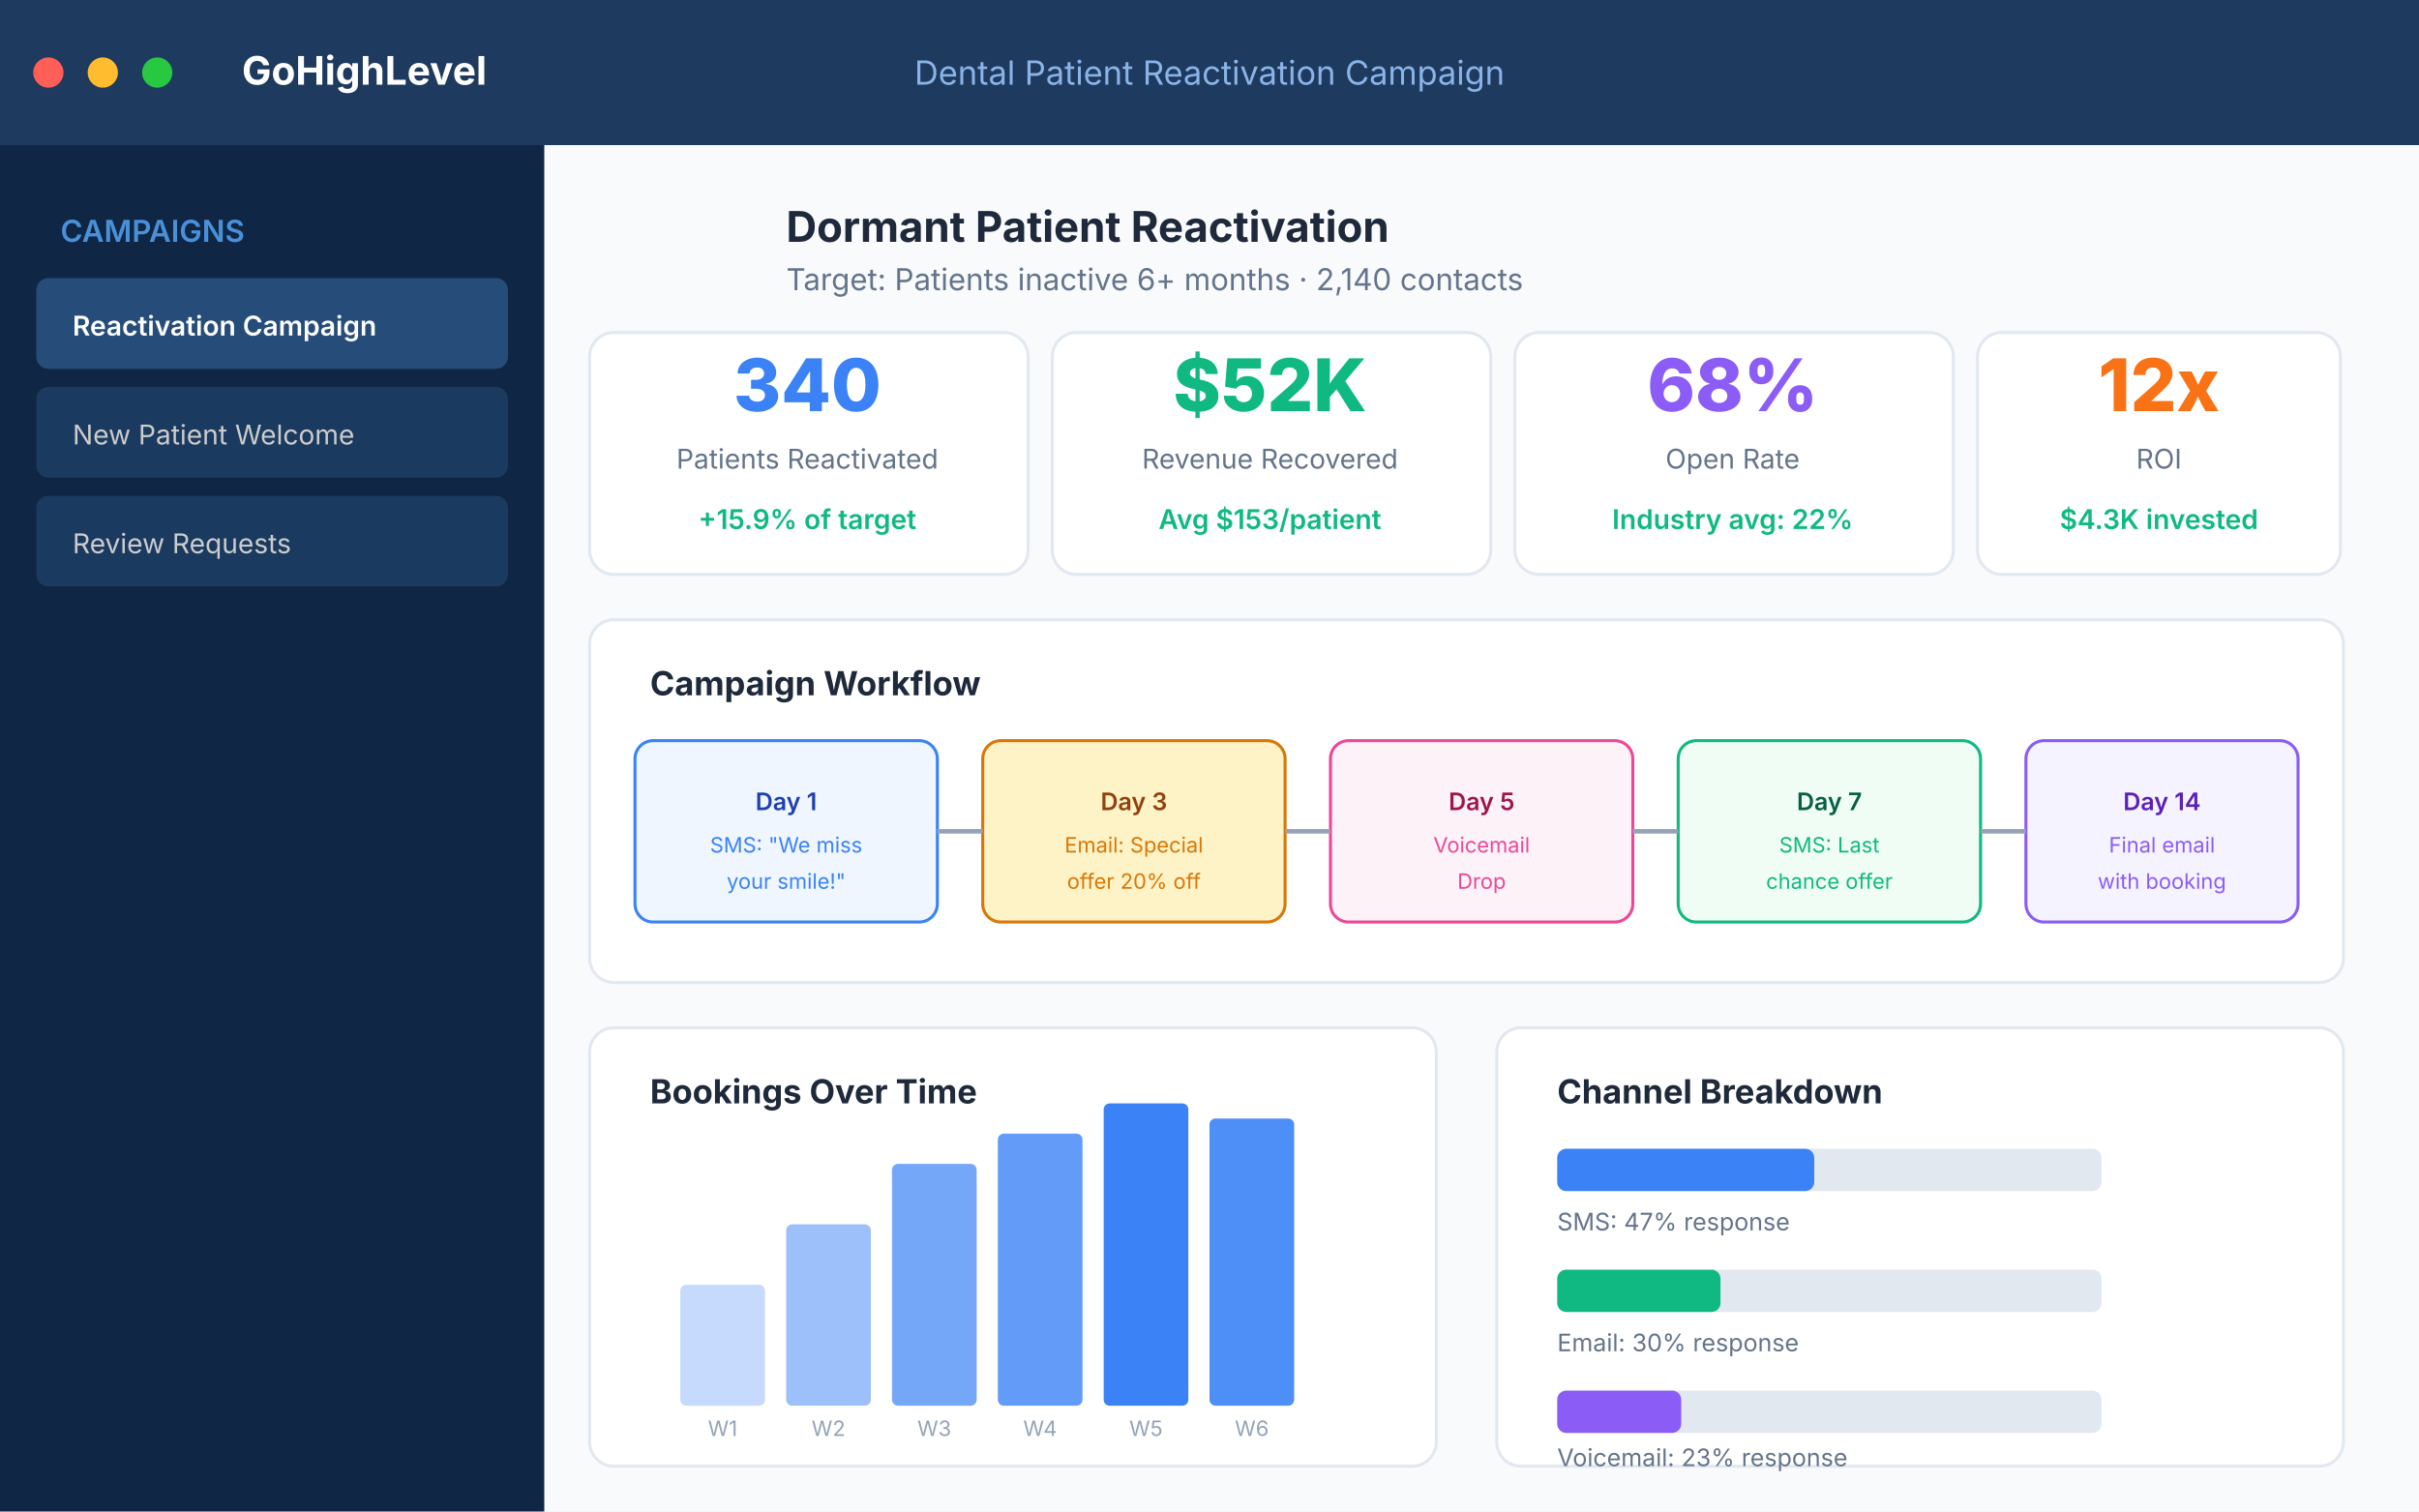
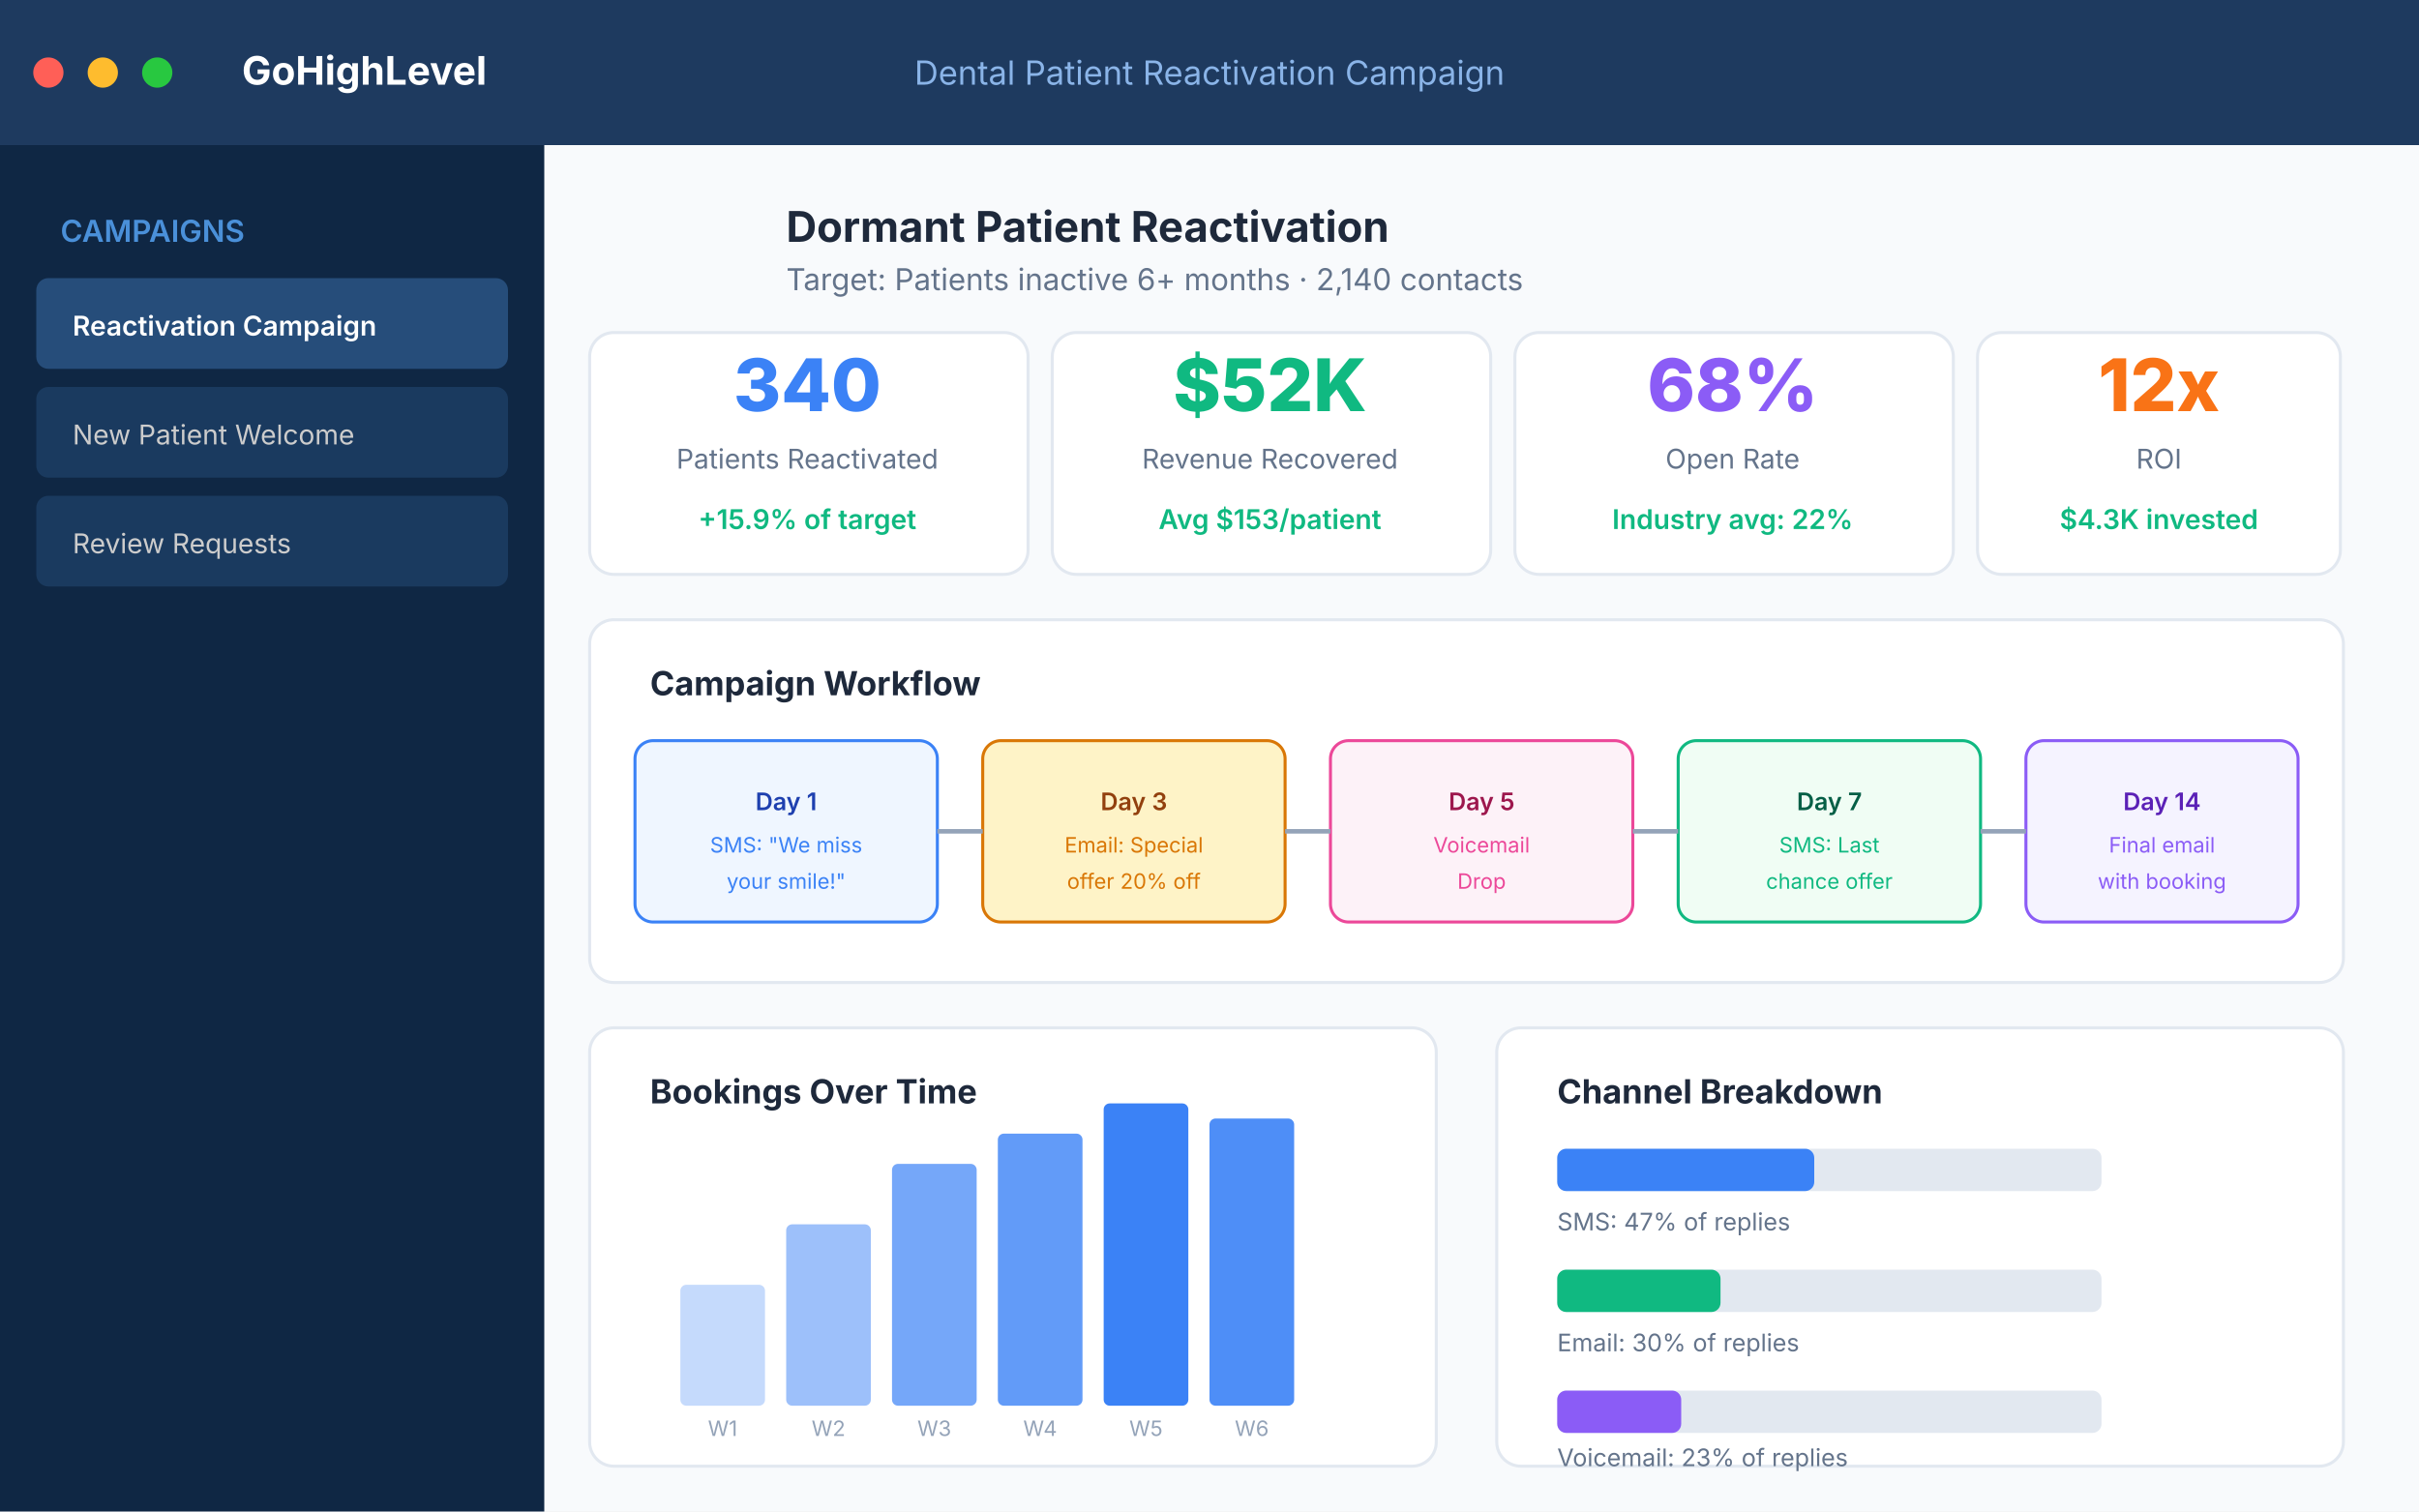
<svg xmlns="http://www.w3.org/2000/svg" viewBox="0 0 800 500">
  <rect width="800" height="500" fill="#f8fafc" />
  <rect width="800" height="48" fill="#1e3a5f" />
  <circle cx="16" cy="24" r="5" fill="#ff5f57" />
  <circle cx="34" cy="24" r="5" fill="#febc2e" />
  <circle cx="52" cy="24" r="5" fill="#28c840" />
  <text x="80" y="28" font-family="Inter,sans-serif" font-size="13" font-weight="700" fill="#fff">GoHighLevel</text>
  <text x="400" y="28" text-anchor="middle" font-family="Inter,sans-serif" font-size="11" fill="#8ab4e8">Dental Patient Reactivation Campaign</text>
  <rect x="0" y="48" width="180" height="452" fill="#0f2744" />
  <text x="20" y="80" font-family="Inter,sans-serif" font-size="10" font-weight="600" fill="#4a90d9">CAMPAIGNS</text>
  <rect x="12" y="92" width="156" height="30" rx="4" fill="#264d7a" />
  <text x="24" y="111" font-family="Inter,sans-serif" font-size="9" fill="#fff" font-weight="600">Reactivation Campaign</text>
  <rect x="12" y="128" width="156" height="30" rx="4" fill="#1a3a5f" />
  <text x="24" y="147" font-family="Inter,sans-serif" font-size="9" fill="#ccc">New Patient Welcome</text>
  <rect x="12" y="164" width="156" height="30" rx="4" fill="#1a3a5f" />
  <text x="24" y="183" font-family="Inter,sans-serif" font-size="9" fill="#ccc">Review Requests</text>
  <text x="260" y="80" font-family="Inter,sans-serif" font-size="14" font-weight="700" fill="#1e293b">Dormant Patient Reactivation</text>
  <text x="260" y="96" font-family="Inter,sans-serif" font-size="10" fill="#64748b">Target: Patients inactive 6+ months · 2,140 contacts</text>
  <rect x="195" y="110" width="145" height="80" rx="8" fill="#fff" stroke="#e2e8f0" stroke-width="1" />
  <text x="267" y="136" text-anchor="middle" font-family="Inter,sans-serif" font-size="24" font-weight="800" fill="#3b82f6">340</text>
  <text x="267" y="155" text-anchor="middle" font-family="Inter,sans-serif" font-size="9" fill="#64748b">Patients Reactivated</text>
  <text x="267" y="175" text-anchor="middle" font-family="Inter,sans-serif" font-size="9" font-weight="600" fill="#10b981">+15.9% of target</text>
  <rect x="348" y="110" width="145" height="80" rx="8" fill="#fff" stroke="#e2e8f0" stroke-width="1" />
  <text x="420" y="136" text-anchor="middle" font-family="Inter,sans-serif" font-size="24" font-weight="800" fill="#10b981">$52K</text>
  <text x="420" y="155" text-anchor="middle" font-family="Inter,sans-serif" font-size="9" fill="#64748b">Revenue Recovered</text>
  <text x="420" y="175" text-anchor="middle" font-family="Inter,sans-serif" font-size="9" font-weight="600" fill="#10b981">Avg $153/patient</text>
  <rect x="501" y="110" width="145" height="80" rx="8" fill="#fff" stroke="#e2e8f0" stroke-width="1" />
  <text x="573" y="136" text-anchor="middle" font-family="Inter,sans-serif" font-size="24" font-weight="800" fill="#8b5cf6">68%</text>
  <text x="573" y="155" text-anchor="middle" font-family="Inter,sans-serif" font-size="9" fill="#64748b">Open Rate</text>
  <text x="573" y="175" text-anchor="middle" font-family="Inter,sans-serif" font-size="9" font-weight="600" fill="#10b981">Industry avg: 22%</text>
  <rect x="654" y="110" width="120" height="80" rx="8" fill="#fff" stroke="#e2e8f0" stroke-width="1" />
  <text x="714" y="136" text-anchor="middle" font-family="Inter,sans-serif" font-size="24" font-weight="800" fill="#f97316">12x</text>
  <text x="714" y="155" text-anchor="middle" font-family="Inter,sans-serif" font-size="9" fill="#64748b">ROI</text>
  <text x="714" y="175" text-anchor="middle" font-family="Inter,sans-serif" font-size="9" font-weight="600" fill="#10b981">$4.3K invested</text>
  <rect x="195" y="205" width="580" height="120" rx="8" fill="#fff" stroke="#e2e8f0" stroke-width="1" />
  <text x="215" y="230" font-family="Inter,sans-serif" font-size="11" font-weight="700" fill="#1e293b">Campaign Workflow</text>
  <rect x="210" y="245" width="100" height="60" rx="6" fill="#eff6ff" stroke="#3b82f6" stroke-width="1" />
  <text x="260" y="268" text-anchor="middle" font-family="Inter,sans-serif" font-size="8" font-weight="600" fill="#1e40af">Day 1</text>
  <text x="260" y="282" text-anchor="middle" font-family="Inter,sans-serif" font-size="7" fill="#3b82f6">SMS: "We miss</text>
  <text x="260" y="294" text-anchor="middle" font-family="Inter,sans-serif" font-size="7" fill="#3b82f6">your smile!"</text>
  <rect x="325" y="245" width="100" height="60" rx="6" fill="#fef3c7" stroke="#d97706" stroke-width="1" />
  <text x="375" y="268" text-anchor="middle" font-family="Inter,sans-serif" font-size="8" font-weight="600" fill="#92400e">Day 3</text>
  <text x="375" y="282" text-anchor="middle" font-family="Inter,sans-serif" font-size="7" fill="#d97706">Email: Special</text>
  <text x="375" y="294" text-anchor="middle" font-family="Inter,sans-serif" font-size="7" fill="#d97706">offer 20% off</text>
  <rect x="440" y="245" width="100" height="60" rx="6" fill="#fdf2f8" stroke="#ec4899" stroke-width="1" />
  <text x="490" y="268" text-anchor="middle" font-family="Inter,sans-serif" font-size="8" font-weight="600" fill="#9d174d">Day 5</text>
  <text x="490" y="282" text-anchor="middle" font-family="Inter,sans-serif" font-size="7" fill="#ec4899">Voicemail</text>
  <text x="490" y="294" text-anchor="middle" font-family="Inter,sans-serif" font-size="7" fill="#ec4899">Drop</text>
  <rect x="555" y="245" width="100" height="60" rx="6" fill="#f0fdf4" stroke="#10b981" stroke-width="1" />
  <text x="605" y="268" text-anchor="middle" font-family="Inter,sans-serif" font-size="8" font-weight="600" fill="#065f46">Day 7</text>
  <text x="605" y="282" text-anchor="middle" font-family="Inter,sans-serif" font-size="7" fill="#10b981">SMS: Last</text>
  <text x="605" y="294" text-anchor="middle" font-family="Inter,sans-serif" font-size="7" fill="#10b981">chance offer</text>
  <rect x="670" y="245" width="90" height="60" rx="6" fill="#f5f3ff" stroke="#8b5cf6" stroke-width="1" />
  <text x="715" y="268" text-anchor="middle" font-family="Inter,sans-serif" font-size="8" font-weight="600" fill="#5b21b6">Day 14</text>
  <text x="715" y="282" text-anchor="middle" font-family="Inter,sans-serif" font-size="7" fill="#8b5cf6">Final email</text>
  <text x="715" y="294" text-anchor="middle" font-family="Inter,sans-serif" font-size="7" fill="#8b5cf6">with booking</text>
  <line x1="310" y1="275" x2="325" y2="275" stroke="#94a3b8" stroke-width="1.5" marker-end="url(#arrow)" />
  <line x1="425" y1="275" x2="440" y2="275" stroke="#94a3b8" stroke-width="1.5" />
  <line x1="540" y1="275" x2="555" y2="275" stroke="#94a3b8" stroke-width="1.5" />
  <line x1="655" y1="275" x2="670" y2="275" stroke="#94a3b8" stroke-width="1.5" />
  <rect x="195" y="340" width="280" height="145" rx="8" fill="#fff" stroke="#e2e8f0" stroke-width="1" />
  <text x="215" y="365" font-family="Inter,sans-serif" font-size="11" font-weight="700" fill="#1e293b">Bookings Over Time</text>
  <rect x="225" y="425" width="28" height="40" rx="2" fill="#3b82f6" opacity="0.3" />
  <rect x="260" y="405" width="28" height="60" rx="2" fill="#3b82f6" opacity="0.5" />
  <rect x="295" y="385" width="28" height="80" rx="2" fill="#3b82f6" opacity="0.7" />
  <rect x="330" y="375" width="28" height="90" rx="2" fill="#3b82f6" opacity="0.8" />
  <rect x="365" y="365" width="28" height="100" rx="2" fill="#3b82f6" />
  <rect x="400" y="370" width="28" height="95" rx="2" fill="#3b82f6" opacity="0.9" />
  <text x="239" y="475" text-anchor="middle" font-family="Inter,sans-serif" font-size="7" fill="#94a3b8">W1</text>
  <text x="274" y="475" text-anchor="middle" font-family="Inter,sans-serif" font-size="7" fill="#94a3b8">W2</text>
  <text x="309" y="475" text-anchor="middle" font-family="Inter,sans-serif" font-size="7" fill="#94a3b8">W3</text>
  <text x="344" y="475" text-anchor="middle" font-family="Inter,sans-serif" font-size="7" fill="#94a3b8">W4</text>
  <text x="379" y="475" text-anchor="middle" font-family="Inter,sans-serif" font-size="7" fill="#94a3b8">W5</text>
  <text x="414" y="475" text-anchor="middle" font-family="Inter,sans-serif" font-size="7" fill="#94a3b8">W6</text>
  <rect x="495" y="340" width="280" height="145" rx="8" fill="#fff" stroke="#e2e8f0" stroke-width="1" />
  <text x="515" y="365" font-family="Inter,sans-serif" font-size="11" font-weight="700" fill="#1e293b">Channel Breakdown</text>
  <rect x="515" y="380" width="180" height="14" rx="3" fill="#e2e8f0" />
  <rect x="515" y="380" width="85" height="14" rx="3" fill="#3b82f6" />
-   <text x="515" y="407" font-family="Inter,sans-serif" font-size="8" fill="#64748b">SMS: 47% response</text>
+   <text x="515" y="407" font-family="Inter,sans-serif" font-size="8" fill="#64748b">SMS: 47% of replies</text>
  <rect x="515" y="420" width="180" height="14" rx="3" fill="#e2e8f0" />
  <rect x="515" y="420" width="54" height="14" rx="3" fill="#10b981" />
-   <text x="515" y="447" font-family="Inter,sans-serif" font-size="8" fill="#64748b">Email: 30% response</text>
+   <text x="515" y="447" font-family="Inter,sans-serif" font-size="8" fill="#64748b">Email: 30% of replies</text>
  <rect x="515" y="460" width="180" height="14" rx="3" fill="#e2e8f0" />
  <rect x="515" y="460" width="41" height="14" rx="3" fill="#8b5cf6" />
-   <text x="515" y="485" font-family="Inter,sans-serif" font-size="8" fill="#64748b">Voicemail: 23% response</text>
+   <text x="515" y="485" font-family="Inter,sans-serif" font-size="8" fill="#64748b">Voicemail: 23% of replies</text>
</svg>
